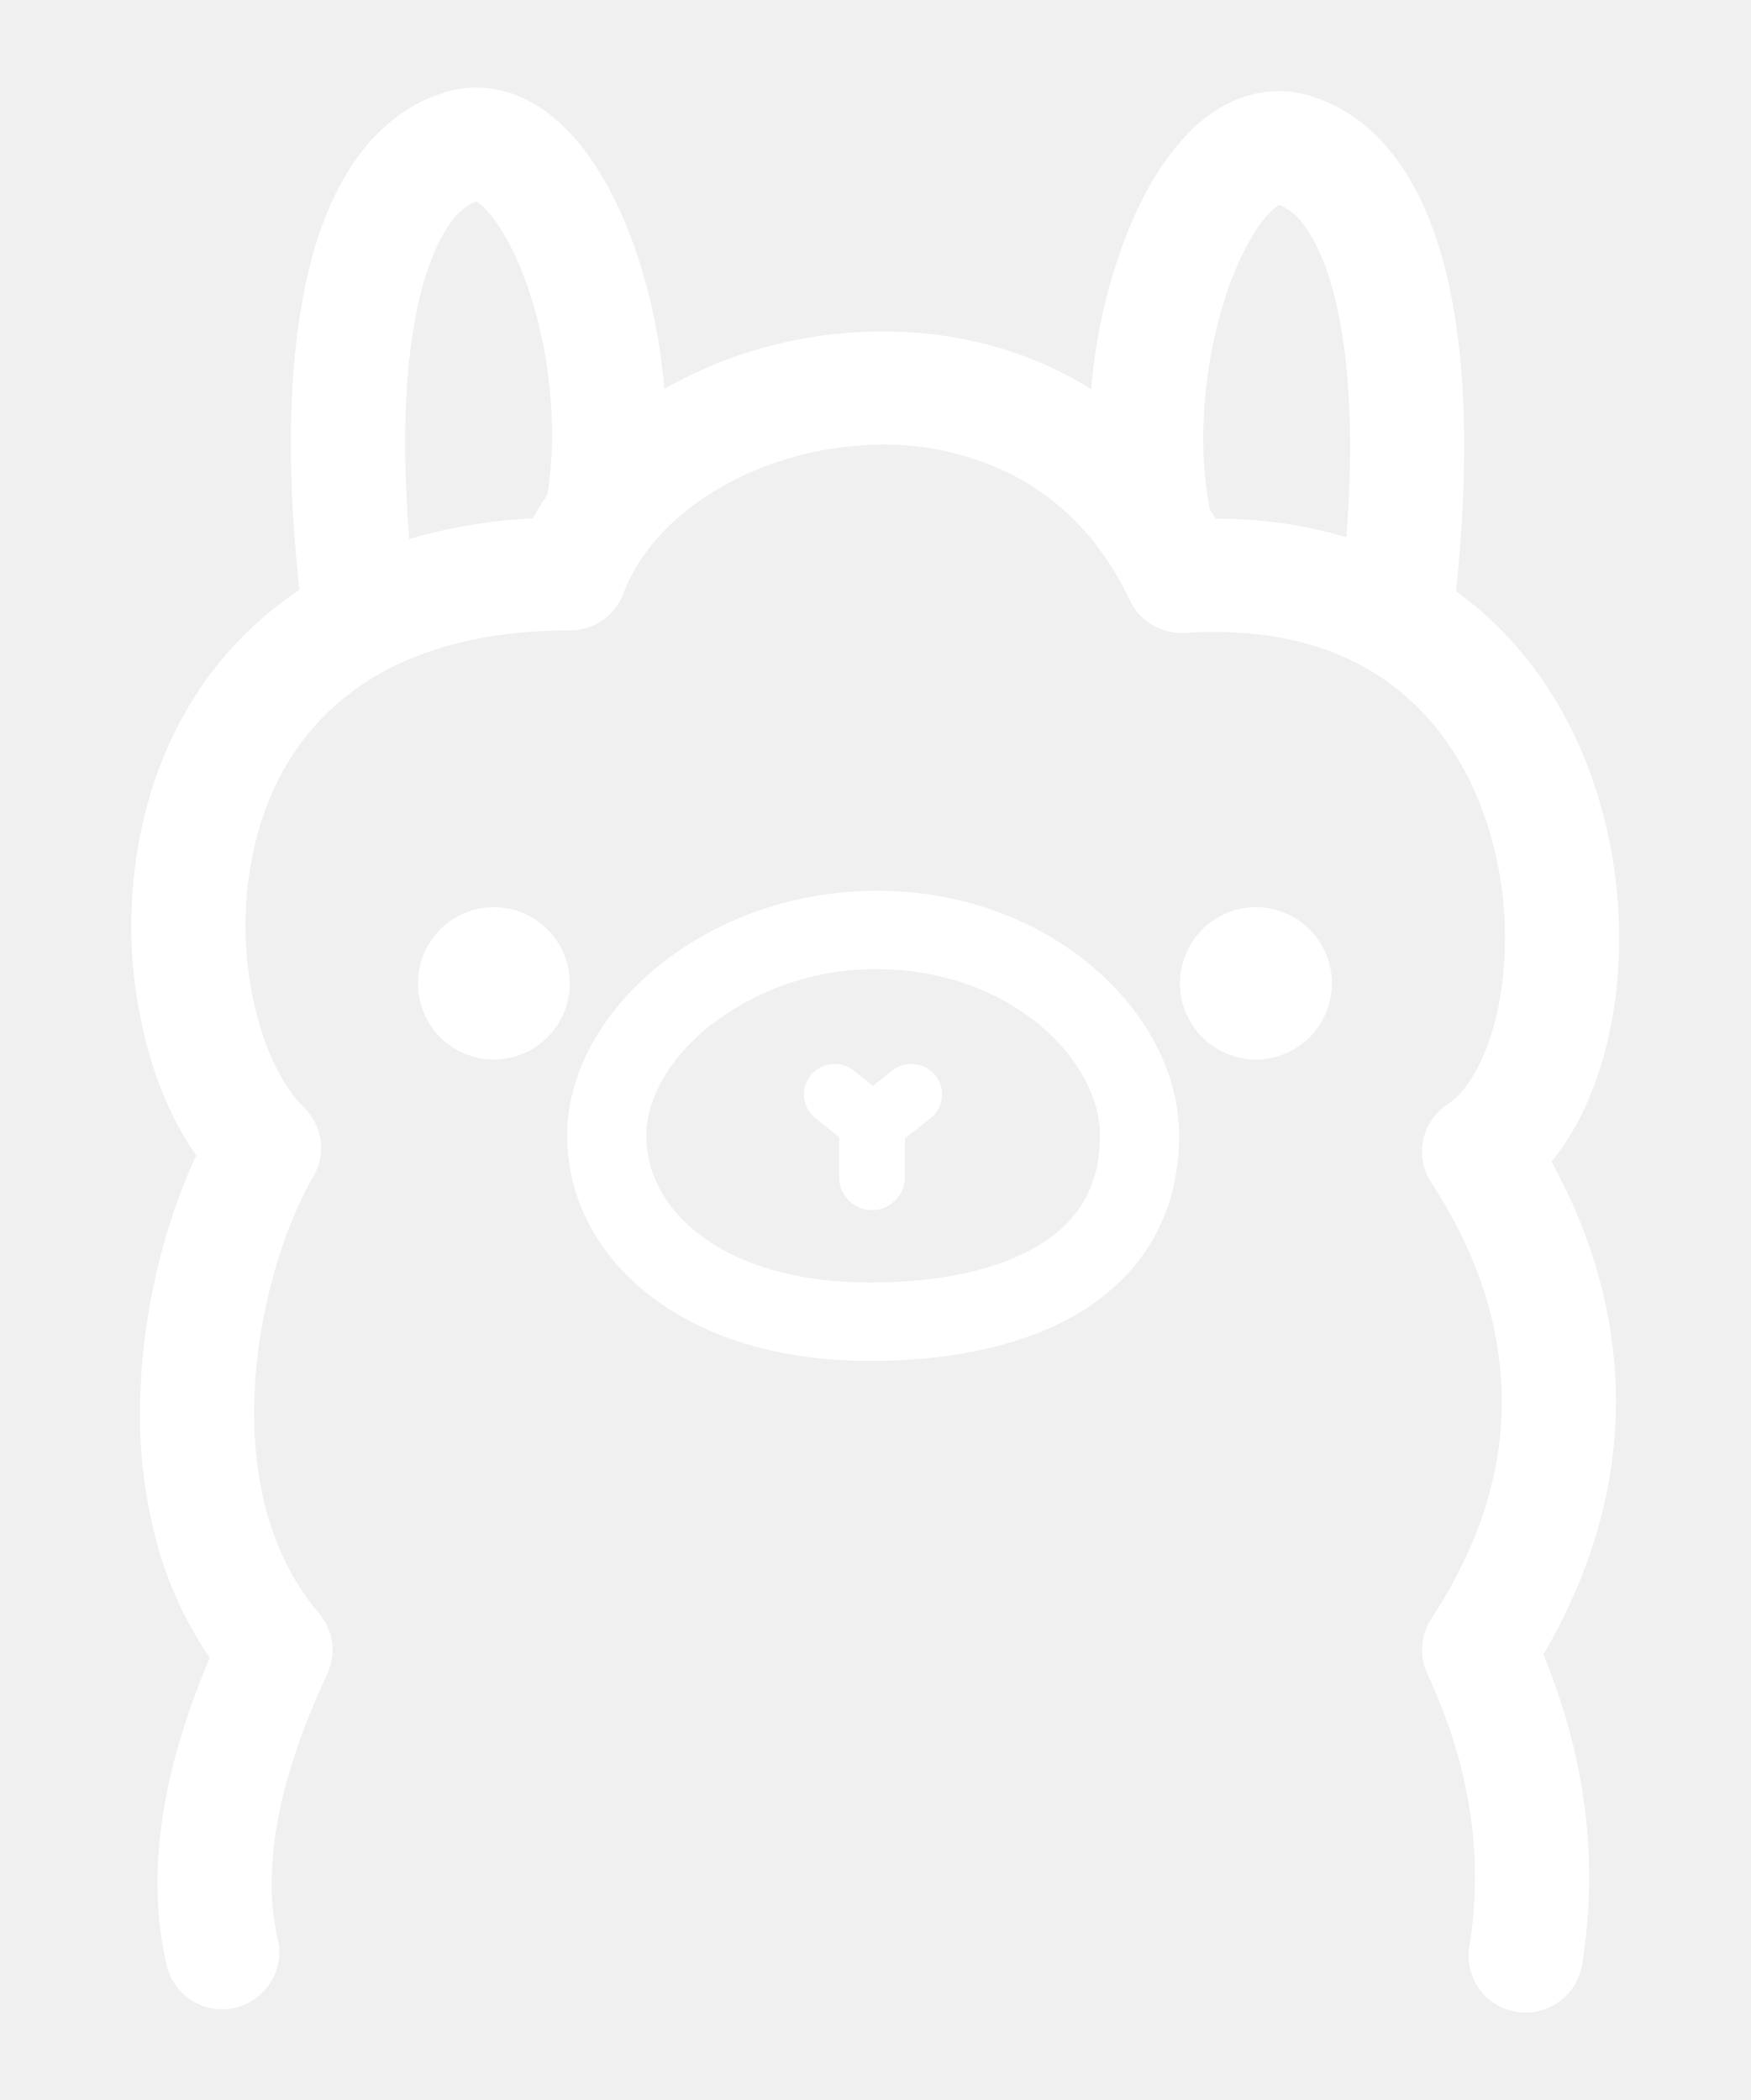
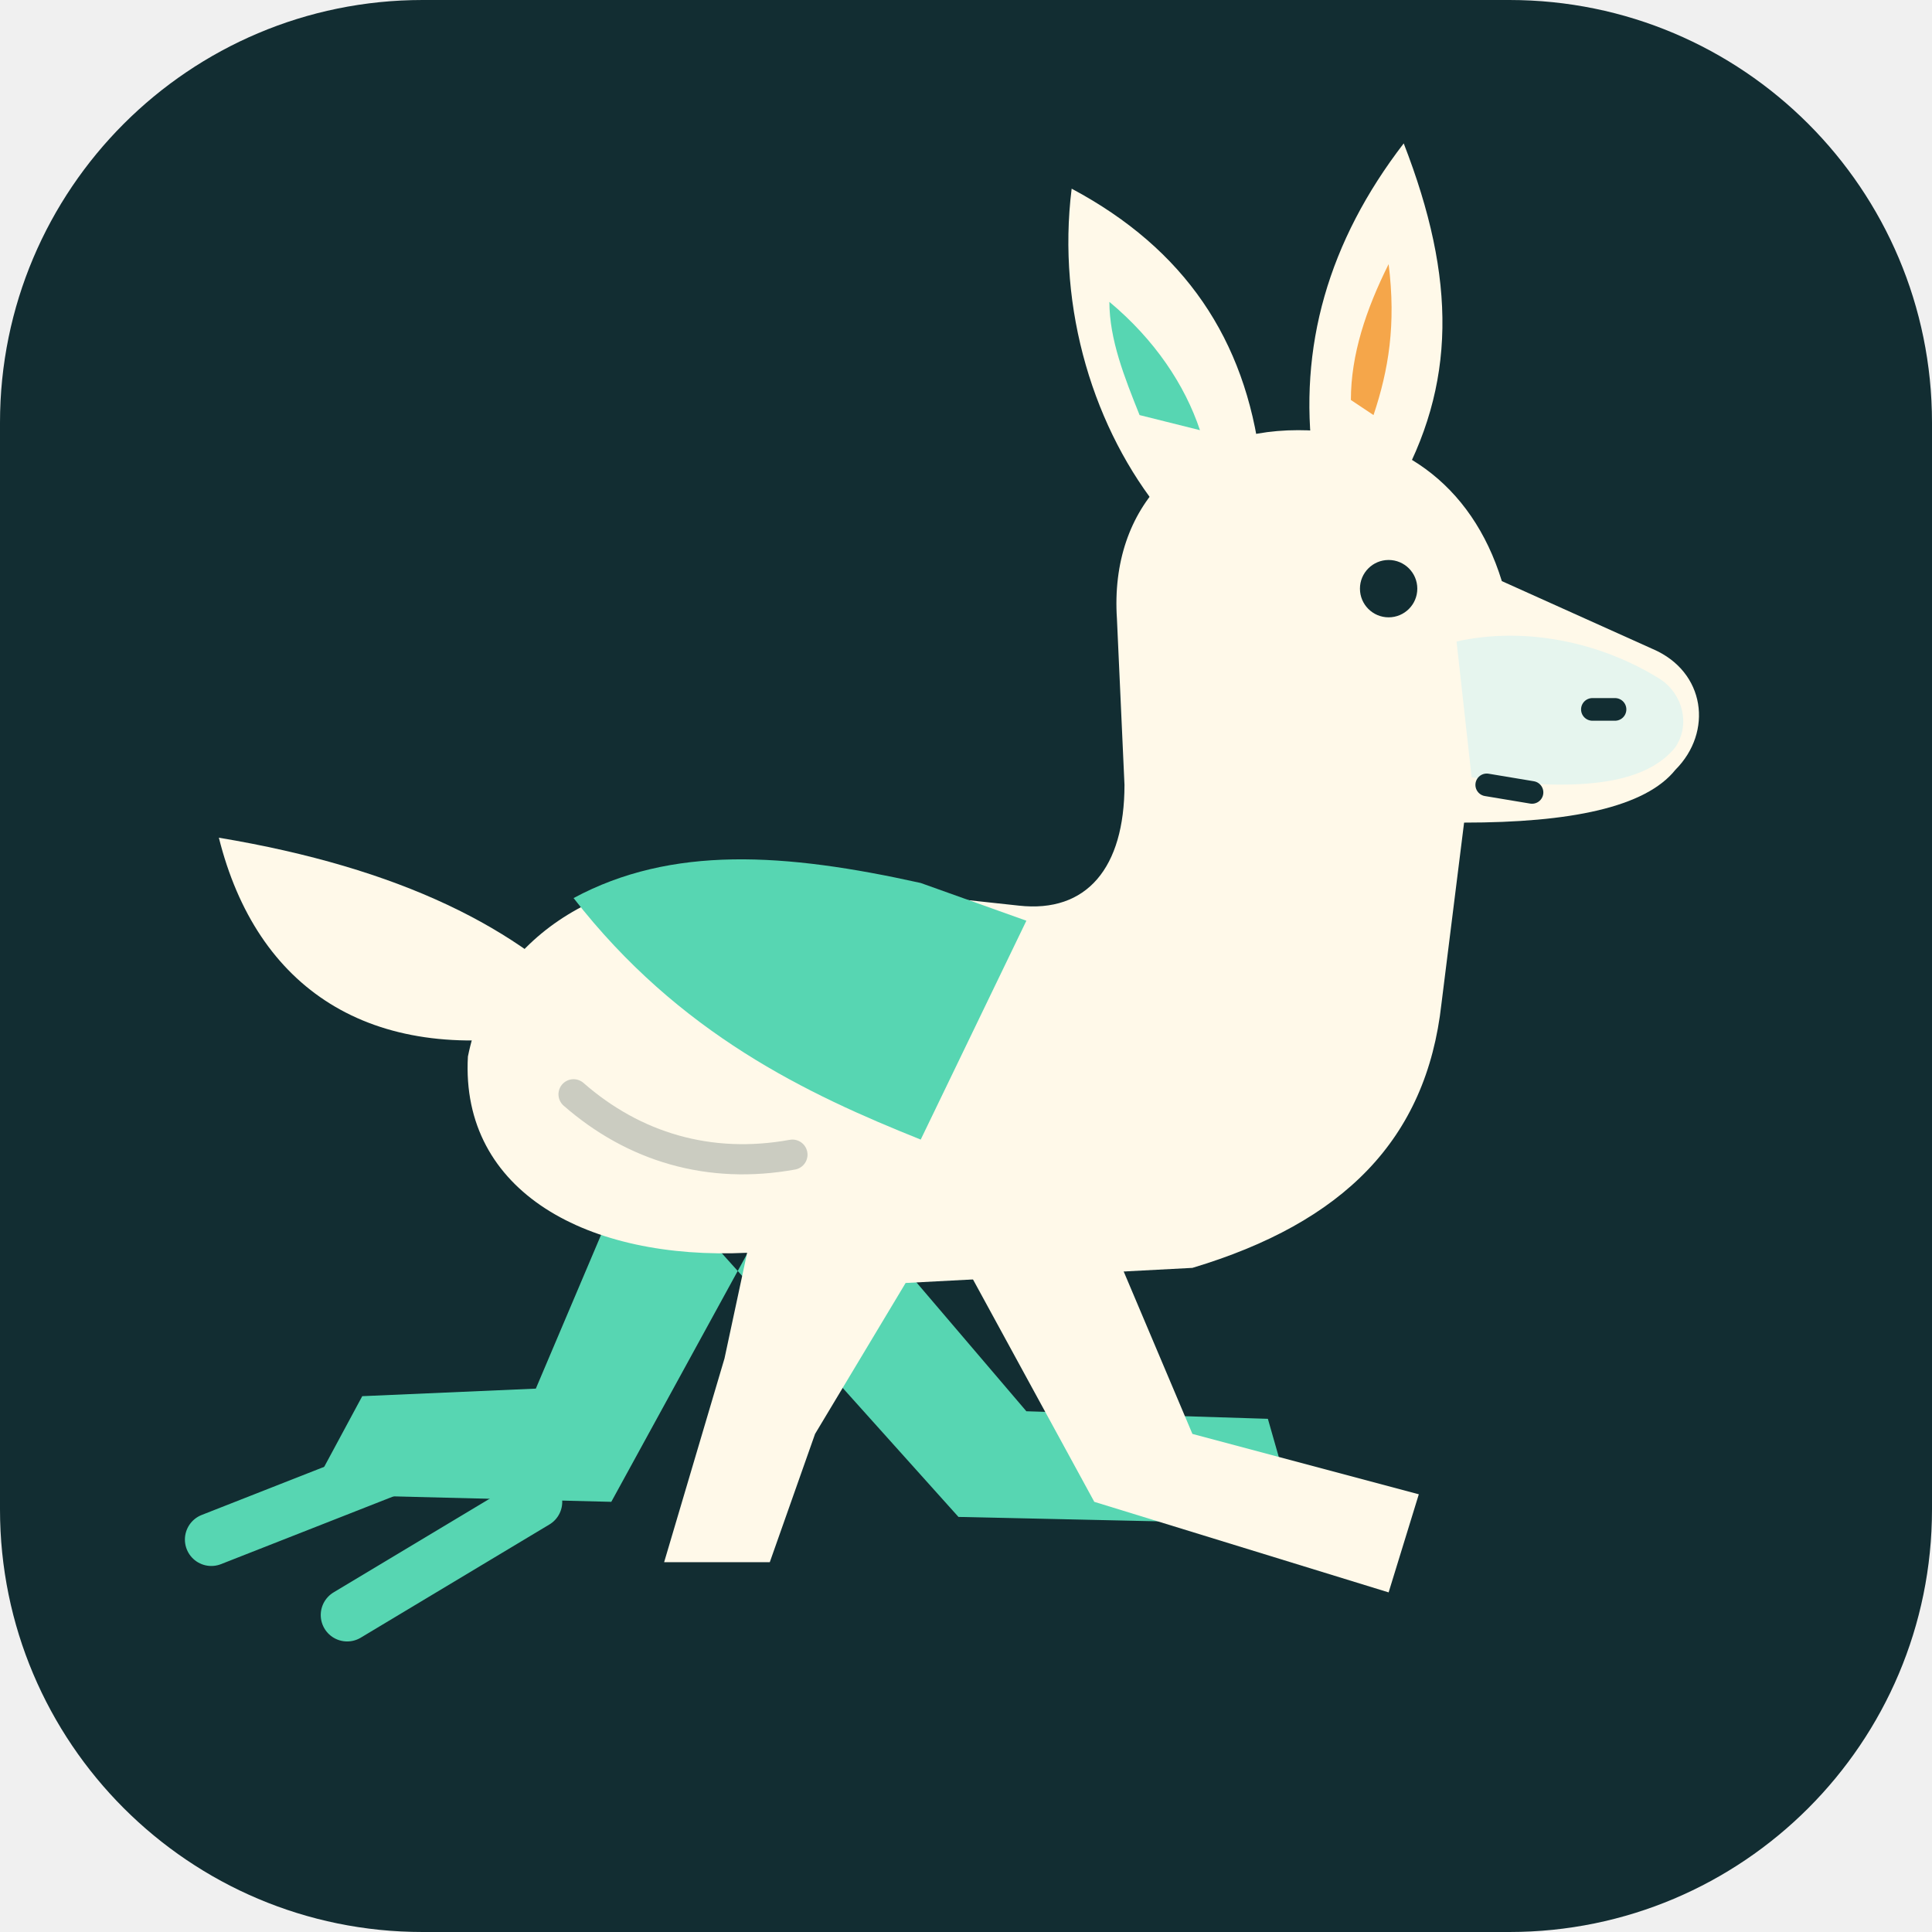
- <svg xmlns="http://www.w3.org/2000/svg" width="10" height="12" viewBox="0 0 10 12" fill="none">
-   <path fill-rule="evenodd" clip-rule="evenodd" d="M2.953 0.545C3.061 0.588 3.158 0.658 3.247 0.75C3.394 0.903 3.519 1.122 3.614 1.382C3.709 1.643 3.771 1.932 3.795 2.222C4.109 2.044 4.459 1.935 4.819 1.904L4.845 1.902C5.28 1.867 5.71 1.945 6.085 2.139C6.135 2.165 6.185 2.194 6.233 2.224C6.258 1.939 6.319 1.657 6.413 1.402C6.508 1.142 6.633 0.923 6.78 0.77C6.862 0.681 6.962 0.611 7.074 0.565C7.203 0.515 7.339 0.506 7.472 0.544C7.673 0.601 7.845 0.728 7.98 0.912C8.104 1.081 8.197 1.297 8.261 1.556C8.376 2.023 8.396 2.637 8.318 3.378L8.345 3.398L8.358 3.408C8.736 3.696 9 4.106 9.139 4.583C9.357 5.326 9.247 6.16 8.872 6.627L8.863 6.637L8.864 6.639C9.073 7.02 9.199 7.422 9.226 7.839L9.227 7.854C9.259 8.386 9.127 8.922 8.82 9.449L8.817 9.454L8.822 9.466C9.058 10.044 9.132 10.627 9.041 11.209L9.038 11.228C9.024 11.313 8.976 11.389 8.906 11.439C8.836 11.489 8.749 11.51 8.664 11.496C8.622 11.489 8.582 11.475 8.545 11.453C8.509 11.43 8.477 11.401 8.452 11.367C8.427 11.332 8.409 11.293 8.399 11.252C8.389 11.21 8.387 11.167 8.394 11.125C8.478 10.609 8.399 10.091 8.154 9.564C8.131 9.515 8.121 9.461 8.125 9.407C8.128 9.353 8.145 9.301 8.174 9.255L8.176 9.252C8.478 8.79 8.603 8.337 8.576 7.892C8.553 7.503 8.414 7.12 8.176 6.756C8.13 6.685 8.113 6.599 8.13 6.516C8.147 6.433 8.196 6.36 8.266 6.313L8.271 6.31C8.392 6.23 8.504 6.027 8.561 5.75C8.623 5.421 8.607 5.083 8.513 4.763C8.411 4.413 8.223 4.121 7.961 3.921C7.663 3.694 7.269 3.585 6.771 3.616C6.705 3.62 6.64 3.605 6.584 3.572C6.528 3.539 6.483 3.49 6.455 3.431C6.298 3.098 6.069 2.86 5.783 2.713C5.509 2.576 5.202 2.518 4.897 2.547C4.275 2.596 3.726 2.947 3.562 3.39C3.539 3.452 3.497 3.506 3.443 3.544C3.388 3.582 3.324 3.602 3.257 3.602C2.724 3.603 2.311 3.728 2.009 3.954C1.748 4.149 1.57 4.421 1.476 4.748C1.391 5.055 1.379 5.378 1.442 5.691C1.498 5.97 1.607 6.201 1.733 6.325L1.737 6.329C1.843 6.432 1.865 6.594 1.791 6.721C1.611 7.032 1.477 7.496 1.455 7.941C1.43 8.45 1.548 8.892 1.814 9.209L1.822 9.219C1.862 9.265 1.888 9.323 1.897 9.384C1.905 9.445 1.896 9.508 1.87 9.564C1.582 10.182 1.493 10.69 1.589 11.09C1.606 11.173 1.59 11.259 1.544 11.331C1.498 11.402 1.427 11.453 1.344 11.473C1.261 11.492 1.174 11.479 1.101 11.435C1.029 11.391 0.976 11.321 0.954 11.239C0.833 10.73 0.915 10.147 1.191 9.49L1.198 9.472L1.194 9.466C1.058 9.266 0.957 9.045 0.895 8.812L0.892 8.802C0.816 8.511 0.786 8.21 0.804 7.91C0.826 7.455 0.943 6.989 1.115 6.615L1.121 6.602L1.12 6.601C0.973 6.392 0.865 6.124 0.805 5.828L0.802 5.816C0.719 5.403 0.735 4.977 0.849 4.571C0.98 4.114 1.237 3.721 1.617 3.437C1.647 3.414 1.678 3.392 1.71 3.371C1.63 2.624 1.65 2.006 1.766 1.536C1.829 1.277 1.923 1.061 2.047 0.892C2.182 0.708 2.354 0.581 2.554 0.524C2.687 0.486 2.824 0.495 2.953 0.545ZM5.011 5.09C5.479 5.09 5.911 5.247 6.234 5.518C6.549 5.781 6.736 6.135 6.736 6.488C6.736 6.932 6.533 7.278 6.17 7.499C5.86 7.686 5.444 7.777 4.968 7.777C4.464 7.777 4.033 7.648 3.722 7.41C3.413 7.175 3.24 6.845 3.24 6.488C3.24 6.134 3.439 5.779 3.768 5.515C4.102 5.246 4.543 5.09 5.011 5.09ZM5.011 5.538C4.664 5.535 4.326 5.65 4.053 5.863C3.822 6.048 3.692 6.281 3.692 6.488C3.692 6.702 3.797 6.903 3.997 7.055C4.224 7.229 4.559 7.329 4.968 7.329C5.368 7.329 5.705 7.256 5.934 7.116C6.166 6.976 6.284 6.773 6.284 6.488C6.284 6.276 6.161 6.043 5.943 5.86C5.701 5.657 5.373 5.538 5.011 5.538ZM5.342 6.143L5.344 6.145C5.404 6.221 5.391 6.33 5.316 6.39L5.17 6.505V6.728C5.169 6.778 5.149 6.825 5.114 6.86C5.079 6.895 5.031 6.915 4.982 6.915C4.932 6.915 4.884 6.895 4.849 6.86C4.814 6.825 4.794 6.778 4.794 6.728V6.498L4.658 6.389C4.64 6.375 4.625 6.357 4.614 6.337C4.603 6.317 4.596 6.295 4.594 6.272C4.592 6.249 4.594 6.226 4.6 6.204C4.607 6.182 4.618 6.162 4.632 6.144C4.662 6.108 4.704 6.085 4.75 6.081C4.797 6.076 4.843 6.089 4.879 6.119L4.987 6.205L5.097 6.118C5.133 6.089 5.178 6.076 5.224 6.081C5.27 6.085 5.312 6.108 5.342 6.143ZM2.822 5.184C3.061 5.184 3.255 5.379 3.255 5.619C3.255 5.734 3.21 5.845 3.128 5.927C3.047 6.008 2.936 6.054 2.821 6.055C2.706 6.054 2.596 6.008 2.514 5.927C2.433 5.845 2.388 5.735 2.388 5.62C2.387 5.504 2.433 5.394 2.514 5.312C2.595 5.23 2.706 5.184 2.822 5.184ZM7.175 5.184C7.415 5.184 7.609 5.379 7.609 5.619C7.609 5.734 7.563 5.845 7.482 5.927C7.4 6.008 7.29 6.054 7.175 6.055C7.059 6.054 6.949 6.008 6.868 5.927C6.787 5.845 6.741 5.735 6.741 5.62C6.741 5.504 6.786 5.394 6.868 5.312C6.949 5.23 7.059 5.184 7.175 5.184ZM2.72 1.15L2.719 1.151C2.661 1.176 2.611 1.218 2.576 1.27L2.574 1.273C2.505 1.368 2.445 1.507 2.4 1.689C2.315 2.035 2.292 2.505 2.338 3.08C2.553 3.016 2.787 2.976 3.04 2.962L3.045 2.961L3.054 2.944C3.077 2.903 3.102 2.864 3.128 2.825C3.19 2.439 3.139 1.979 3.002 1.603C2.935 1.421 2.853 1.278 2.775 1.196C2.759 1.179 2.741 1.164 2.722 1.151L2.72 1.15ZM7.307 1.17L7.306 1.171C7.287 1.184 7.269 1.199 7.253 1.216C7.175 1.297 7.093 1.441 7.026 1.623C6.881 2.02 6.833 2.511 6.911 2.909L6.94 2.957L6.944 2.964H6.959C7.207 2.964 7.454 3 7.692 3.07C7.735 2.508 7.711 2.049 7.628 1.709C7.583 1.527 7.523 1.388 7.454 1.293L7.452 1.29C7.417 1.237 7.367 1.196 7.309 1.171L7.307 1.17Z" fill="white" />
+ <svg xmlns="http://www.w3.org/2000/svg" width="1024" height="1024" viewBox="0 0 256 256" role="img" aria-labelledby="title desc">
+   <rect width="256" height="256" rx="56" fill="#122d32" />
+   <g fill="none" stroke="#57d6b2" stroke-width="7" stroke-linecap="round">
+     <path d="m56 193-28 11m43-5-25 15" />
+   </g>
+   <path d="m107 153 29 34 32 1 4 14-45-1-35-39Zm-22-2-14 33-23 1-7 13 40 1 23-42Z" fill="#57d6b2" />
+   <path d="M72 137c-23 4-38-6-43-26 24 4 40 12 50 23Z" fill="#fff9e9" />
+   <path d="M62 140c3-15 17-25 36-24l37 4c9 1 14-5 14-16l-1-22c-1-15 9-25 24-25 13 0 23 7 27 20l20 9c7 3 8 11 3 16-4 5-14 7-28 7l-3 24c-2 18-13 29-33 35l-38 2-12 20-6 17H88l8-27 3-14c-21 1-38-8-37-26Z" fill="#fff9e9" />
+   <path d="M154 68c-9-11-14-27-12-43 15 8 23 20 25 36Zm20-7c-2-15 2-29 12-42 7 18 7 32-1 46Z" fill="#fff9e9" />
+   <path d="M151 55c-2-5-4-10-4-15 6 5 10 11 12 17Z" fill="#57d6b2" />
+   <path d="M179 53c0-6 2-12 5-18 1 8 0 14-2 20Z" fill="#f5a64a" />
+   <path d="M76 119c13-7 28-6 46-2l14 5-14 29c-15-6-32-14-46-32Z" fill="#57d6b2" />
+   <path d="m147 164 11 26 30 8-4 13-39-12-18-33Z" fill="#fff9e9" />
+   <path d="M193 85c9-2 19 0 27 5 3 2 4 6 2 9-4 5-13 6-27 4Z" fill="#e6f5ee" />
+   <circle cx="184" cy="78" r="3.8" fill="#122d32" />
+   <path d="M211 94h3m-17 10 6 1" fill="none" stroke="#122d32" stroke-width="3" stroke-linecap="round" />
+   <path d="M76 145c8 7 18 10 29 8" fill="none" stroke="#122d32" stroke-width="4" stroke-linecap="round" opacity=".22" />
</svg>
